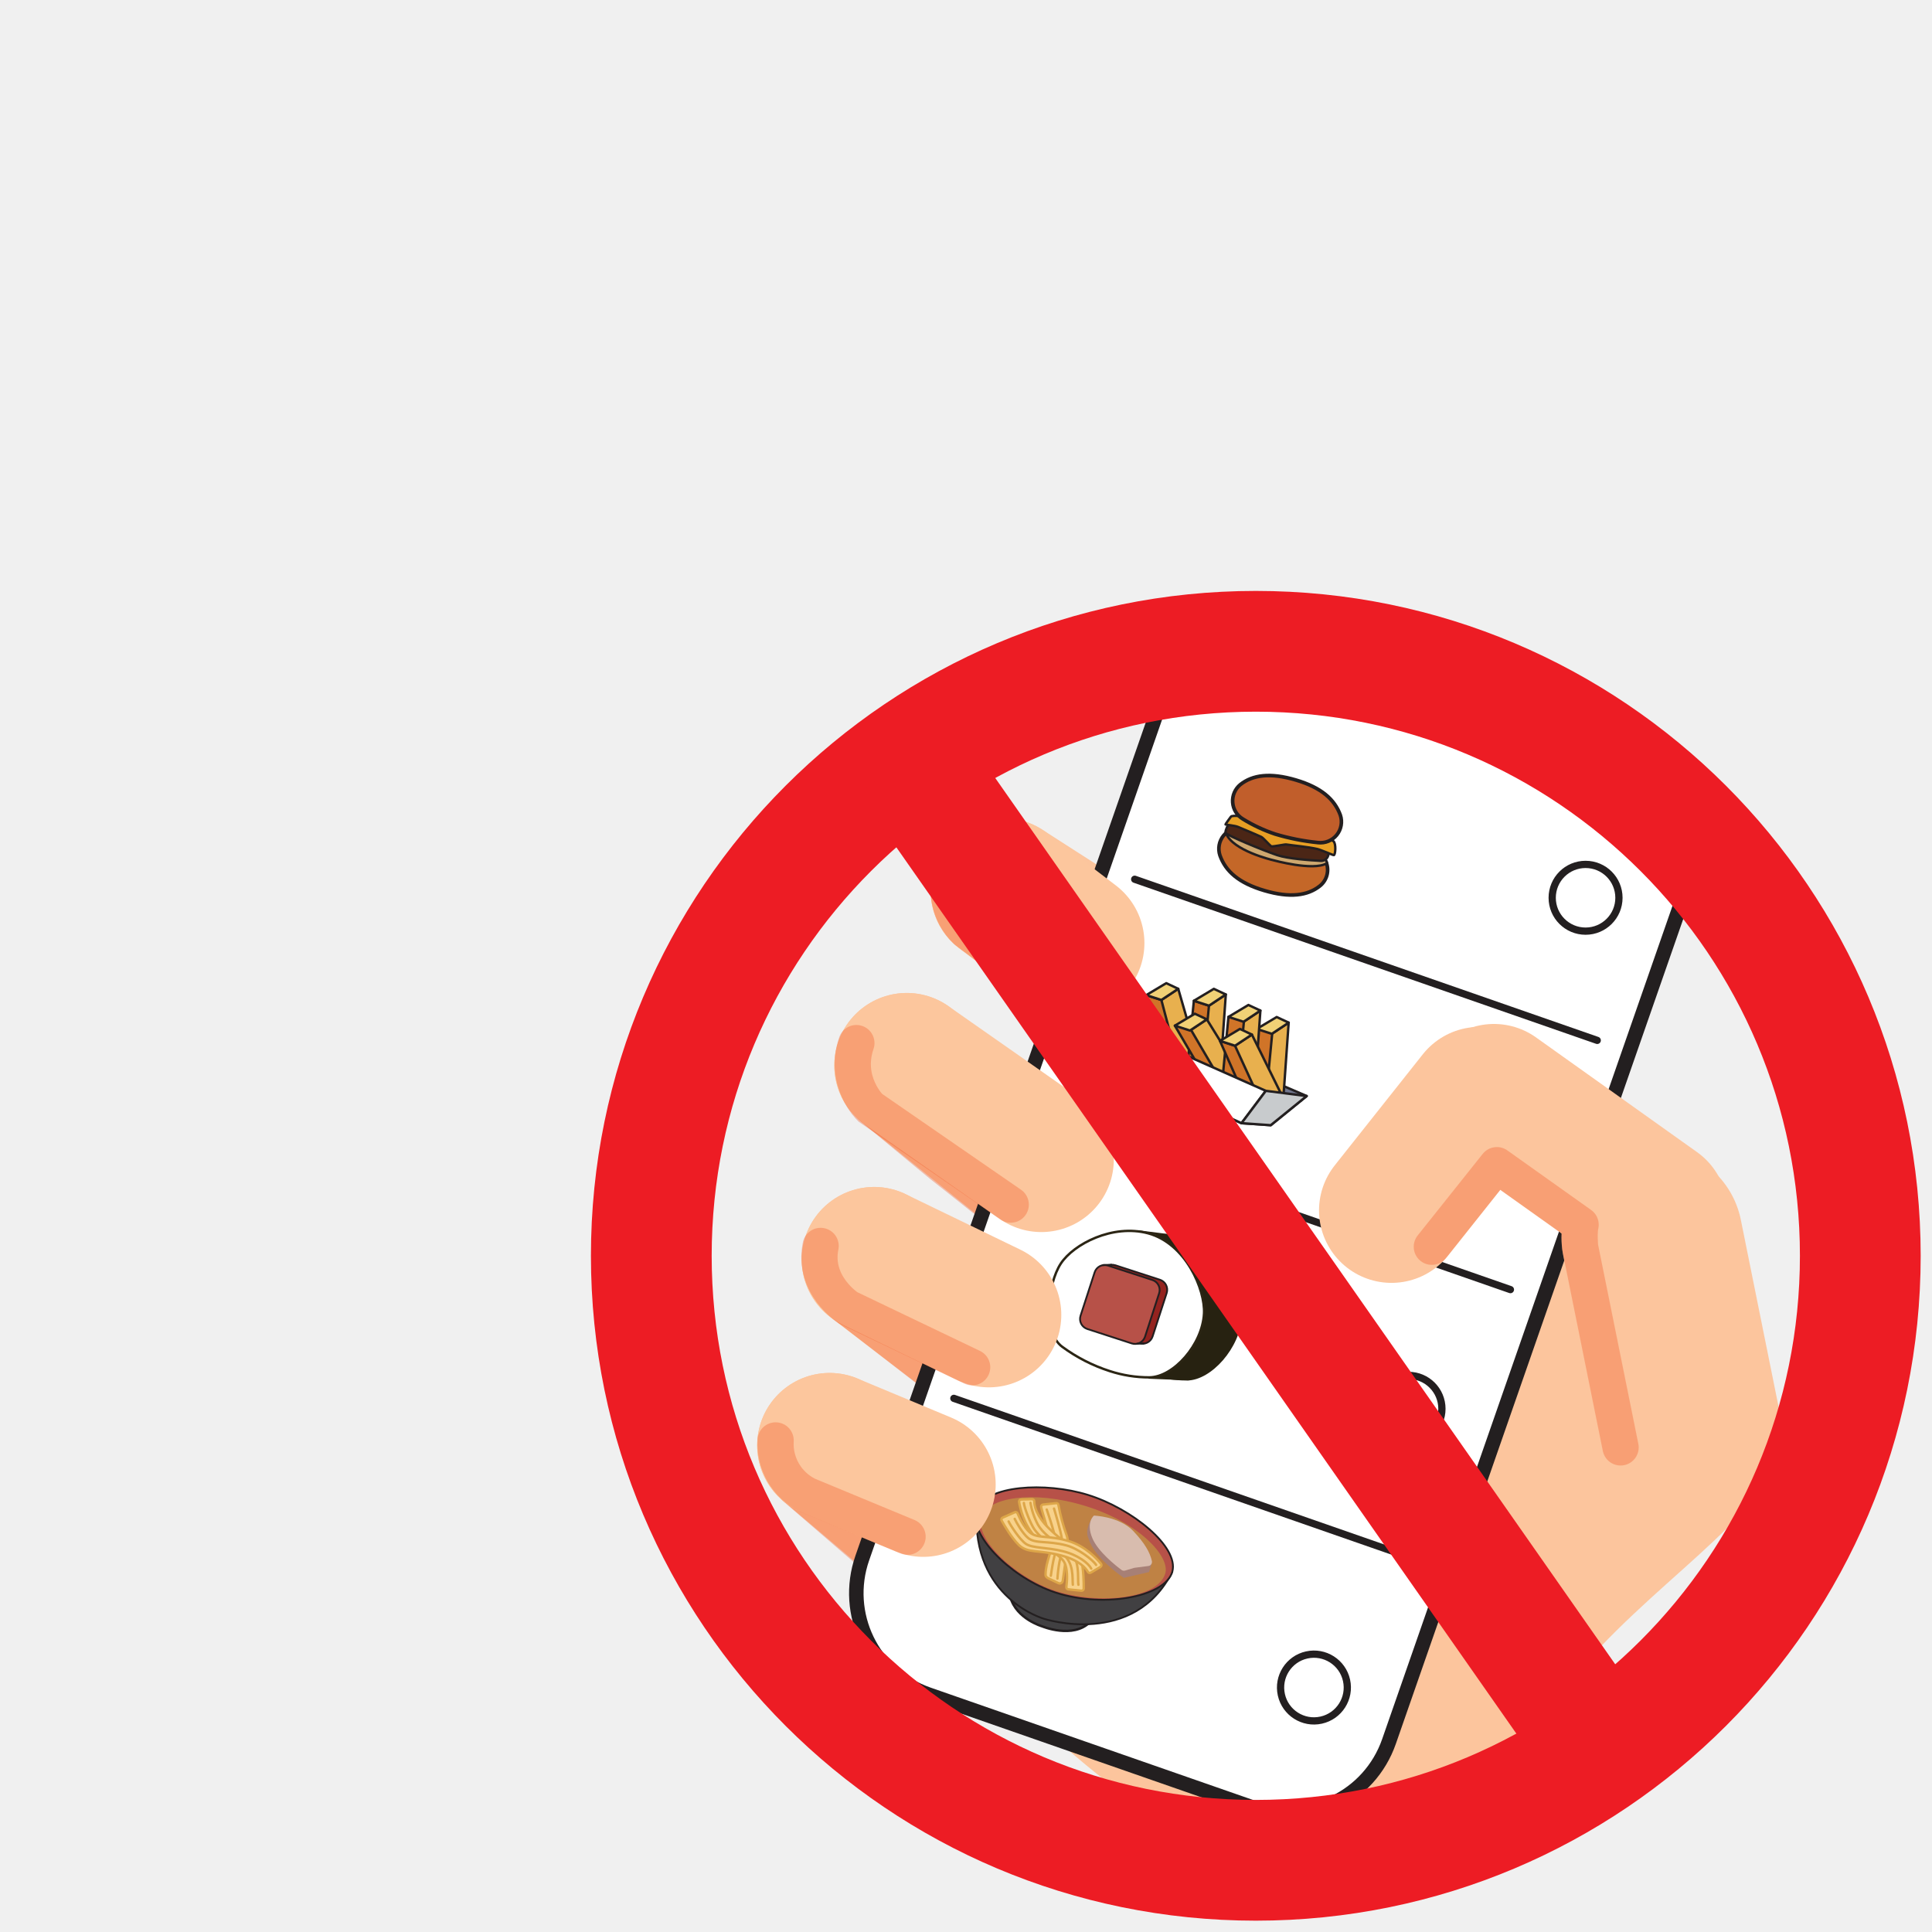
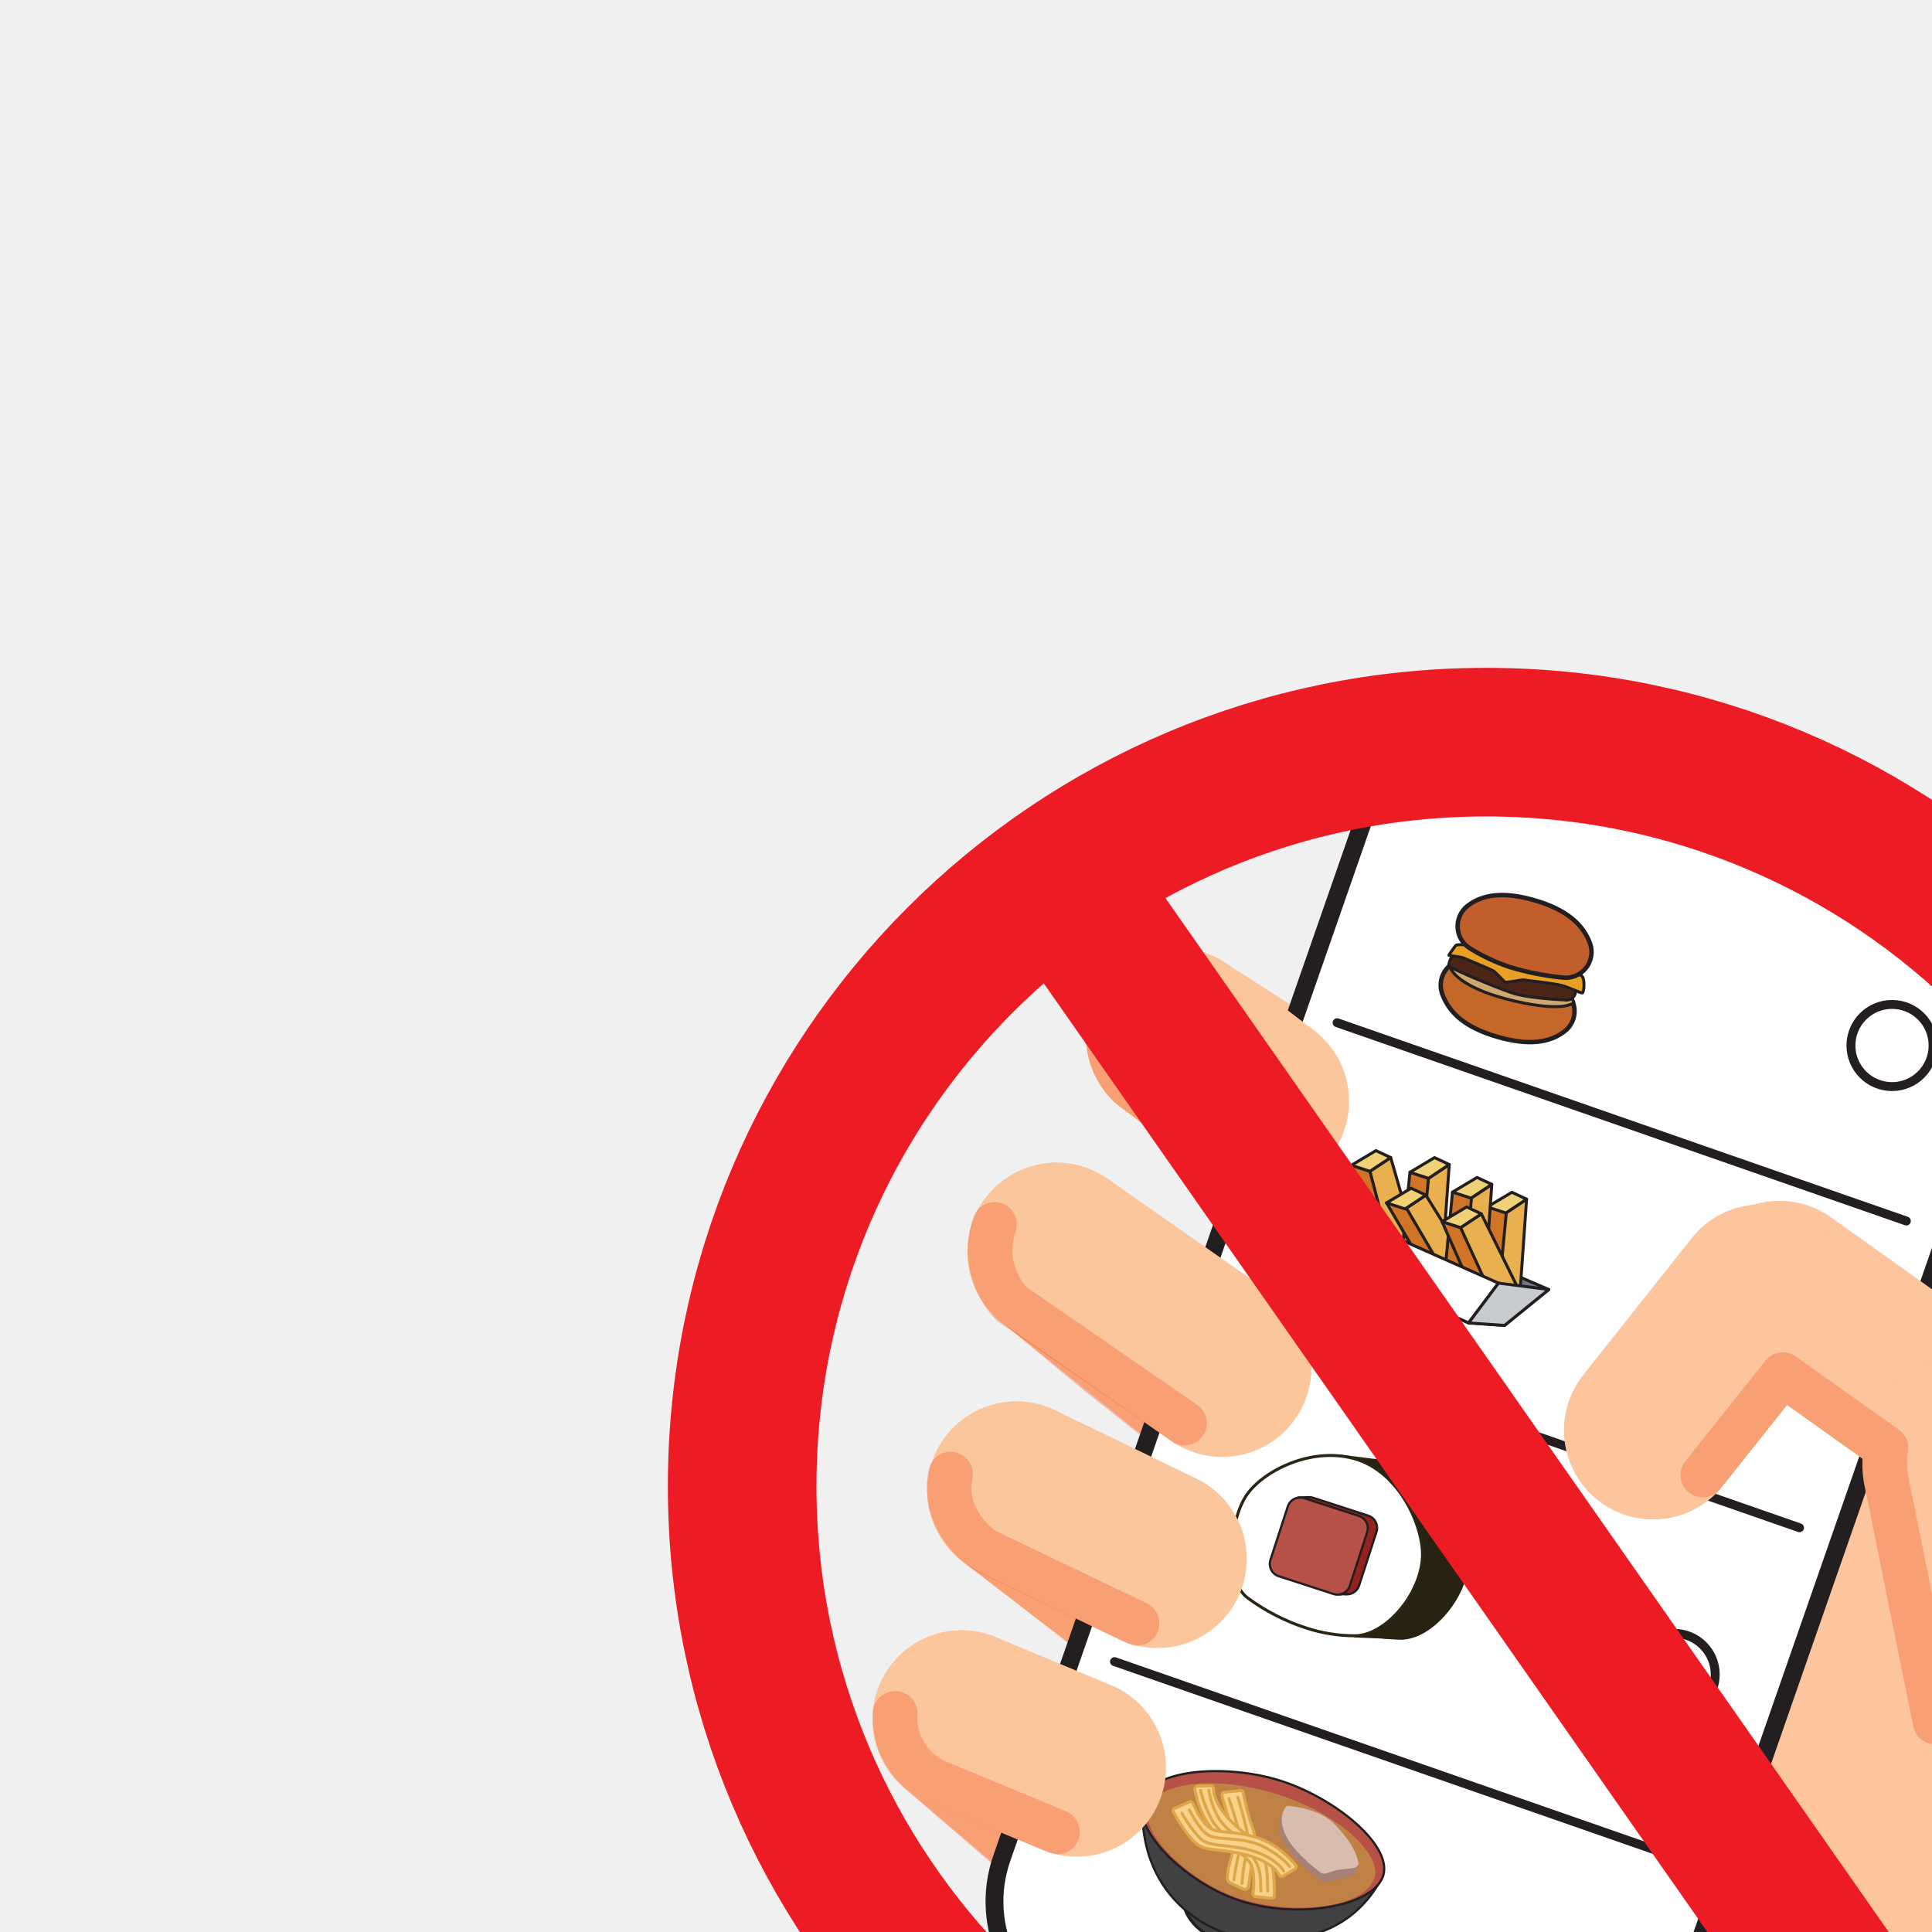
- <svg xmlns="http://www.w3.org/2000/svg" viewBox="-20 -20 800 800">
+ <svg xmlns="http://www.w3.org/2000/svg" viewBox="0 0 650 650">
  <defs>
    <style>.cls-1{fill:#fcc59d;}.cls-2,.cls-23,.cls-3,.cls-30,.cls-34,.cls-35,.cls-36,.cls-5,.cls-6{fill:none;}.cls-2,.cls-32,.cls-33{stroke:#fcc59d;}.cls-10,.cls-11,.cls-12,.cls-2,.cls-23,.cls-29,.cls-3,.cls-30,.cls-32,.cls-33,.cls-34,.cls-35,.cls-4,.cls-5,.cls-6,.cls-7,.cls-8,.cls-9{stroke-linecap:round;}.cls-13,.cls-14,.cls-15,.cls-16,.cls-17,.cls-18,.cls-19,.cls-2,.cls-21,.cls-22,.cls-23,.cls-24,.cls-25,.cls-3,.cls-30,.cls-31,.cls-35,.cls-36{stroke-miterlimit:10;}.cls-2,.cls-32,.cls-35{stroke-width:60px;}.cls-3,.cls-34{stroke:#f15a29;stroke-width:15px;opacity:0.35;}.cls-11,.cls-19,.cls-4{fill:#fff;}.cls-10,.cls-11,.cls-12,.cls-13,.cls-14,.cls-15,.cls-16,.cls-17,.cls-18,.cls-21,.cls-22,.cls-23,.cls-24,.cls-25,.cls-4,.cls-5,.cls-6,.cls-7,.cls-8,.cls-9{stroke:#231f20;}.cls-10,.cls-11,.cls-12,.cls-29,.cls-32,.cls-33,.cls-34,.cls-4,.cls-5,.cls-6,.cls-7,.cls-8,.cls-9{stroke-linejoin:round;}.cls-4{stroke-width:6px;}.cls-5{stroke-width:10px;}.cls-6{stroke-width:3px;}.cls-7{fill:#70758c;}.cls-8{fill:#e8b04e;}.cls-9{fill:#d07428;}.cls-10{fill:#f1d176;}.cls-12{fill:#c8cbcd;}.cls-13{fill:#c46728;}.cls-13,.cls-18{stroke-width:1.5px;}.cls-14{fill:#cea86f;}.cls-15{fill:#4b2616;}.cls-16{fill:#592c14;}.cls-17{fill:#e79f24;}.cls-18{fill:#c15e2b;}.cls-19{stroke:#2b2514;}.cls-20{fill:#272211;}.cls-21{fill:#94231f;}.cls-21,.cls-22,.cls-23,.cls-25{stroke-width:0.75px;}.cls-22{fill:#b75148;}.cls-24,.cls-25{fill:#414042;}.cls-26{fill:#bf8244;}.cls-27{fill:#a78076;}.cls-28{fill:#d8bcae;}.cls-29,.cls-31{fill:#f8d28b;}.cls-29,.cls-30,.cls-31{stroke:#dda649;}.cls-32,.cls-33{fill:#eebb94;}.cls-33{stroke-width:75px;}.cls-35{stroke:#fcc69d;}.cls-36{stroke:#ed1c24;stroke-width:50px;}</style>
  </defs>
  <g id="Layer_4" data-name="Layer 4">
    <path class="cls-1" d="M717.36,578.75c-5.64,30-55,57-87.9,98.32-45,56.56-76.84,81.59-100.53,80.16C461.56,753.13,412.1,693.38,365,652.17c-48.07-42.06,2.3-52.24,3.45-68.47,8.67-122,117.16-180.61,130.26-187.79,0,0,56,23.08,118.68,73.63S717.36,578.75,717.36,578.75Z" />
    <line class="cls-2" x1="492.64" y1="411.17" x2="395.35" y2="348.77" />
    <line class="cls-2" x1="427.8" y1="479.3" x2="355.47" y2="421.17" />
    <line class="cls-2" x1="394.84" y1="541.94" x2="341.98" y2="501.5" />
    <line class="cls-2" x1="402.53" y1="645.24" x2="323.53" y2="578.51" />
    <path class="cls-3" d="M383,367.55l87,54.84s-26.41,22.88-30.45,28.27" />
    <path class="cls-3" d="M397.72,509.75c1-5.2,7-13.24,9.29-17.77-63.29-50.83-13.47-10.08-66-53.55" />
    <path class="cls-3" d="M329.23,519.94l50.27,38.95a204.12,204.12,0,0,0-3.74,28.75" />
    <line class="cls-3" x1="381.48" y1="658.39" x2="309.31" y2="596.02" />
  </g>
  <g id="Layer_6" data-name="Layer 6">
    <rect class="cls-4" x="393.94" y="244.49" width="230.95" height="473.74" rx="44.38" transform="translate(832.11 1103.52) rotate(-160.79)" />
    <line class="cls-5" x1="637.96" y1="280.4" x2="534.7" y2="244.43" />
    <line class="cls-6" x1="605.43" y1="514" x2="413.9" y2="447.28" />
    <line class="cls-6" x1="641.38" y1="410.8" x2="449.85" y2="344.08" />
    <line class="cls-6" x1="566.49" y1="625.76" x2="374.97" y2="559.03" />
    <circle class="cls-6" cx="563.25" cy="563.35" r="13.82" />
    <circle class="cls-6" cx="602.38" cy="451.04" r="13.82" />
    <circle class="cls-6" cx="636.55" cy="351.75" r="13.82" />
    <circle class="cls-6" cx="524.08" cy="678.77" r="13.82" transform="translate(-134.59 129.64) rotate(-12.51)" />
  </g>
  <g id="Layer_8" data-name="Layer 8">
    <polygon class="cls-7" points="452.13 408.61 456.29 428.05 494.09 445.08 506.19 445.92 521.07 433.84 475.95 414.43 452.13 408.61" />
    <polyline class="cls-8" points="506.63 408.09 513.61 403.45 511.13 438.59 503.26 443.42" />
    <polygon class="cls-9" points="503.47 442.77 506.84 407.44 500.6 405.42 497.01 441.39 503.47 442.77" />
    <polygon class="cls-10" points="506.63 408.09 513.61 403.45 508.65 401.13 500.39 406.06 506.63 408.09" />
    <polyline class="cls-8" points="460.9 394.07 467.88 389.44 478.36 425.69 470.49 430.51" />
    <polygon class="cls-9" points="470.49 430.51 460.9 394.07 454.65 392.05 464.03 429.13 470.49 430.51" />
    <polyline class="cls-8" points="480.61 396.43 487.58 391.79 485.1 426.93 477.23 431.75" />
    <polygon class="cls-9" points="477.23 431.75 480.61 396.43 474.36 394.4 470.77 430.37 477.23 431.75" />
    <polygon class="cls-10" points="480.61 396.43 487.58 391.79 482.63 389.46 474.36 394.4 480.61 396.43" />
    <polyline class="cls-8" points="472.74 406.73 479.72 402.09 498.26 432.04 490.39 436.86" />
    <polygon class="cls-9" points="490.6 436.21 472.95 406.08 466.49 404.7 484.14 434.83 490.6 436.21" />
    <polygon class="cls-10" points="472.74 406.73 479.72 402.09 474.76 399.76 466.49 404.7 472.74 406.73" />
    <polyline class="cls-8" points="494.92 403.1 501.9 398.46 499.42 433.6 491.55 438.42" />
    <polygon class="cls-9" points="491.76 437.78 495.13 402.45 488.68 401.07 485.3 436.4 491.76 437.78" />
    <polygon class="cls-10" points="494.92 403.1 501.9 398.46 496.94 396.14 488.68 401.07 494.92 403.1" />
    <polyline class="cls-8" points="491.4 413.02 498.38 408.39 512.41 436.87 504.53 441.69" />
    <polygon class="cls-9" points="504.53 441.69 491.4 413.02 485.16 411 498.08 440.31 504.53 441.69" />
    <polygon class="cls-10" points="491.4 413.02 498.38 408.39 493.43 406.06 485.16 411 491.4 413.02" />
    <polygon class="cls-11" points="456.29 428.05 494.09 445.08 504.15 431.69 452.13 408.61 456.29 428.05" />
    <polygon class="cls-12" points="494.09 445.08 506.19 445.92 521.07 433.84 504.15 431.69 494.09 445.08" />
    <polygon class="cls-10" points="460.9 394.07 467.88 389.44 462.92 387.11 454.65 392.05 460.9 394.07" />
  </g>
  <g id="Layer_7" data-name="Layer 7">
    <path class="cls-13" d="M485.16,334.23a8.67,8.67,0,0,1,9.23-11.38,92.66,92.66,0,0,1,17.74,3.53,63.69,63.69,0,0,1,13.32,6.21,8.88,8.88,0,0,1,3.86,4.93,8.53,8.53,0,0,1-2.82,9.37c-5.06,4-12.35,5-22.94,1.88S487.49,340.79,485.16,334.23Z" />
    <path class="cls-14" d="M529.31,337.52c-5.64,3.24-22.07-1.32-22.07-1.32-.64-.13-16.77-4-19.54-11.09,0,0,.42-2.88,7.29-2.15a83.79,83.79,0,0,1,17.14,3.42c4.22,1.41,11,4.09,13.32,6.21S530.09,337.07,529.31,337.52Z" />
    <path class="cls-15" d="M531.17,329.38,530,334.17a3,3,0,0,1-3,2.29c-4.42-.23-13.61-.85-18.18-2.38C502.63,332,488.38,326,487.6,325s2.36-5.88,2.36-5.88" />
    <path class="cls-16" d="M510.51,328.86a8.69,8.69,0,0,1-1.88-.5c-3.53-1.38-16.31-6.46-18.53-8.82-.16-.17-.2-.31-.14-.42.82-1.59,21.78,2.18,24.62,2.7.23,0,.44.09.66.15,2.29.6,15.32,4.15,15.94,7.1S514.81,329.51,510.51,328.86Z" />
    <path class="cls-17" d="M512.57,329.68c-.65-.09-5.52,1-6.13.75s-3.33-3.5-4.17-3.88c-3.57-1.64-6-2.56-9.6-4.13-1.29-.57-5.07-.9-5.2-1s2.15-3.12,2.21-3.23c.82-1.59,21.6,2.45,24.45,3q.33.06.66.15c1.76.46,13.5,3.91,17.36,7,1.16.93.84,5.6.16,5.76-.24.06-5.51-2.26-6.82-2.54C521.54,330.65,515.79,330.17,512.57,329.68Z" />
    <path class="cls-18" d="M535,317.51a8.68,8.68,0,0,1-9.24,11.39A94.28,94.28,0,0,1,508,325.37a64.19,64.19,0,0,1-13.32-6.22,8.74,8.74,0,0,1-1.05-14.3c5.07-4,12.35-5,22.94-1.87S532.62,311,535,317.51Z" />
  </g>
  <g id="Layer_10" data-name="Layer 10">
    <polygon class="cls-19" points="468.39 492.08 451.66 489.98 456.11 550.42 471.74 551.06 468.39 492.08" />
    <path class="cls-20" d="M494.23,525.21c-.66,12.8-12.58,26.34-22.67,26.43a52.35,52.35,0,0,1-16.33-2.59A68.66,68.66,0,0,1,435.5,539c-8.15-6-6.12-26-.57-34.42,5.33-8.11,21.48-16.49,36.13-12.55C486.69,496.17,494.74,515.33,494.23,525.21Z" />
    <path class="cls-19" d="M478.56,523.91c-.67,12.8-12.58,26.35-22.67,26.43a52.45,52.45,0,0,1-16.34-2.59,68.84,68.84,0,0,1-19.72-10.09c-8.15-6-6.12-26-.58-34.43,5.33-8.11,21.48-16.48,36.14-12.55C471,494.88,479.07,514,478.56,523.91Z" />
    <rect class="cls-21" x="432.78" y="506.26" width="28.08" height="27.62" rx="4.36" transform="translate(711.18 1152.71) rotate(-162.01)" />
    <rect class="cls-22" x="429.64" y="506.35" width="28.08" height="27.62" rx="4.36" transform="translate(705.04 1151.92) rotate(-162.01)" />
    <line class="cls-23" x1="453.65" y1="536.26" x2="450.8" y2="536.42" />
    <line class="cls-23" x1="440.2" y1="503.7" x2="436.74" y2="503.85" />
  </g>
  <g id="Layer_11" data-name="Layer 11">
    <path class="cls-24" d="M398.38,641.38c2.51,9,13.17,12.06,13.17,12.06s12.76,5.3,19.83-1.8" />
    <path class="cls-25" d="M384.44,605.21c-2.2,36.81,28,45.14,28,45.14s37.15,12,53-19.58" />
    <path class="cls-22" d="M430.48,599c-17.62-5.47-42.32-4-46,6.21-3.63,10,13.29,27.11,30.69,33.56,20.4,7.56,47.34,2.7,50.27-8C468.22,620.45,448.7,604.66,430.48,599Z" />
    <path class="cls-26" d="M429.26,603.54c-21.71-6.66-40.23-3.4-42.81,4.53-3,9.27,13.71,24.52,28.84,30.07,17.72,6.5,43.56,4.43,47.16-6.38C464.85,624.58,451.51,610.36,429.26,603.54Z" />
    <path class="cls-27" d="M456.9,627.25l-1.11,3.7-10.45,2.42s-12.42-8.42-14.5-16.08c0,0-2.43-3.66,2.15-9.71" />
    <path class="cls-28" d="M455.52,628.45l-5.73.74a1.27,1.27,0,0,0-.28.06l-3.61,1.08a1.69,1.69,0,0,1-1.51-.26c-2.31-1.72-9.7-7.53-12.06-13.13-2.8-6.66.66-9.36.66-9.36s10.58.34,16.27,6.38c4.86,5.16,6.91,8.87,7.72,12.45A1.71,1.71,0,0,1,455.52,628.45Z" />
    <path class="cls-29" d="M418.25,635.54a1.27,1.27,0,0,0,1.83-1c.45-3.63,2.22-14.87,2.07-16.13a8.78,8.78,0,0,0-.44-2.58,77.36,77.36,0,0,1-3.43-12.61.87.87,0,0,0-1-.8l-5.4.6a.88.88,0,0,0-.77,1c.44,2.23,3.52,11.26,4.06,15.46.42,3.31-2.09,7-2.23,12.34,0,.8.09,1,.88,1.6Z" />
    <path class="cls-30" d="M413.43,605.07s3.25,9.33,3.7,12.79-.48,6.1-1,8.62-1,6-1,6" />
    <path class="cls-30" d="M416.45,604.67s2.92,9.57,3.32,12.93-.58,6.87-1.11,9.39a58.37,58.37,0,0,0-.8,6.68" />
    <path class="cls-31" d="M402.83,600.9a.89.89,0,0,0-.85,1c.41,2.54,1.93,9.44,6.81,14.66,6.09,6.51,10.95,7.29,12.34,11.31,1.06,3.07.67,7.4.43,9.25a.87.87,0,0,0,.78,1l5.41.56a.89.89,0,0,0,1-.86c0-2.28,0-8.1-1.15-12.17-1.49-5.22-6.09-5.63-13.34-12.87-5.32-5.31-6-9.41-6-11.13a.87.87,0,0,0-.9-.88Z" />
    <path class="cls-30" d="M426.55,636.21c-.47-2.43,1-11.12-4.44-14.46-6.92-4.26-10.44-7.11-12.35-10.47a29.57,29.57,0,0,1-3.07-9" />
    <path class="cls-30" d="M424.24,636.2c-.31-2.5.74-9.27-4.6-13-5.65-4-9.31-7.14-11.26-9.86-1.72-2.41-4.33-9.27-4.42-11" />
    <path class="cls-31" d="M435.65,628.83a.89.89,0,0,0,.24-1.32c-1.63-2-6.38-7.23-13.2-9.33-8.52-2.63-13.13-.9-16.33-3.69-2.45-2.14-4.26-6.09-5-7.82a.88.88,0,0,0-1.17-.47l-5,2.21a.88.88,0,0,0-.42,1.23c1.1,2,4,7,7,10,3.89,3.79,8.08,1.86,18,4.54,7.26,2,9.85,5.2,10.7,6.7a.88.88,0,0,0,1.22.31Z" />
    <path class="cls-30" d="M433.87,628c-1.31-2.1-7.47-6.82-12.31-8.08-7.87-2.06-12.82-.6-15.82-3.05-2.3-1.88-4.87-6.4-5.57-7.95" />
    <path class="cls-30" d="M431.87,629.52c-1.19-2.22-5.43-5.63-11.78-7.21-6.7-1.67-12.46-1.17-15.25-3-2.49-1.63-6.49-7.76-7.19-9.31" />
  </g>
  <g id="Layer_5" data-name="Layer 5">
    <line class="cls-32" x1="665.32" y1="481.51" x2="598.62" y2="434" />
    <line class="cls-32" x1="592.66" y1="435.2" x2="556.18" y2="481.21" />
    <line class="cls-33" x1="664.09" y1="492.55" x2="679.83" y2="570.53" />
    <path class="cls-34" d="M651.05,579.34l-16.76-82.93s-.57-6.09.21-9.28l-34.68-24.66-26.93,33.79" />
  </g>
  <g id="Layer_12" data-name="Layer 12">
    <line class="cls-35" x1="395.35" y1="348.77" x2="423.88" y2="370.51" />
    <line class="cls-35" x1="355.47" y1="421.17" x2="411.2" y2="460.17" />
    <line class="cls-35" x1="341.98" y1="501.5" x2="389.46" y2="524.47" />
    <line class="cls-35" x1="323.53" y1="578.51" x2="362.29" y2="594.66" />
    <path class="cls-3" d="M413.54,390.66,380,365.3a23.67,23.67,0,0,1-5.51-25.66" />
    <path class="cls-3" d="M398.52,478.81l-58.19-40.15s-11.17-10.87-5.72-26.74" />
    <path class="cls-3" d="M382.55,546.15l-51.31-24.57s-14.74-9.38-11.44-25.67" />
    <path class="cls-3" d="M355.8,616.32l-41.43-17.18a23.67,23.67,0,0,1-13.2-22.69" />
  </g>
  <g id="Layer_13" data-name="Layer 13">
    <circle class="cls-36" cx="500" cy="500" r="250.31" />
    <line class="cls-36" x1="355.96" y1="294.09" x2="644.04" y2="705.91" />
  </g>
</svg>
